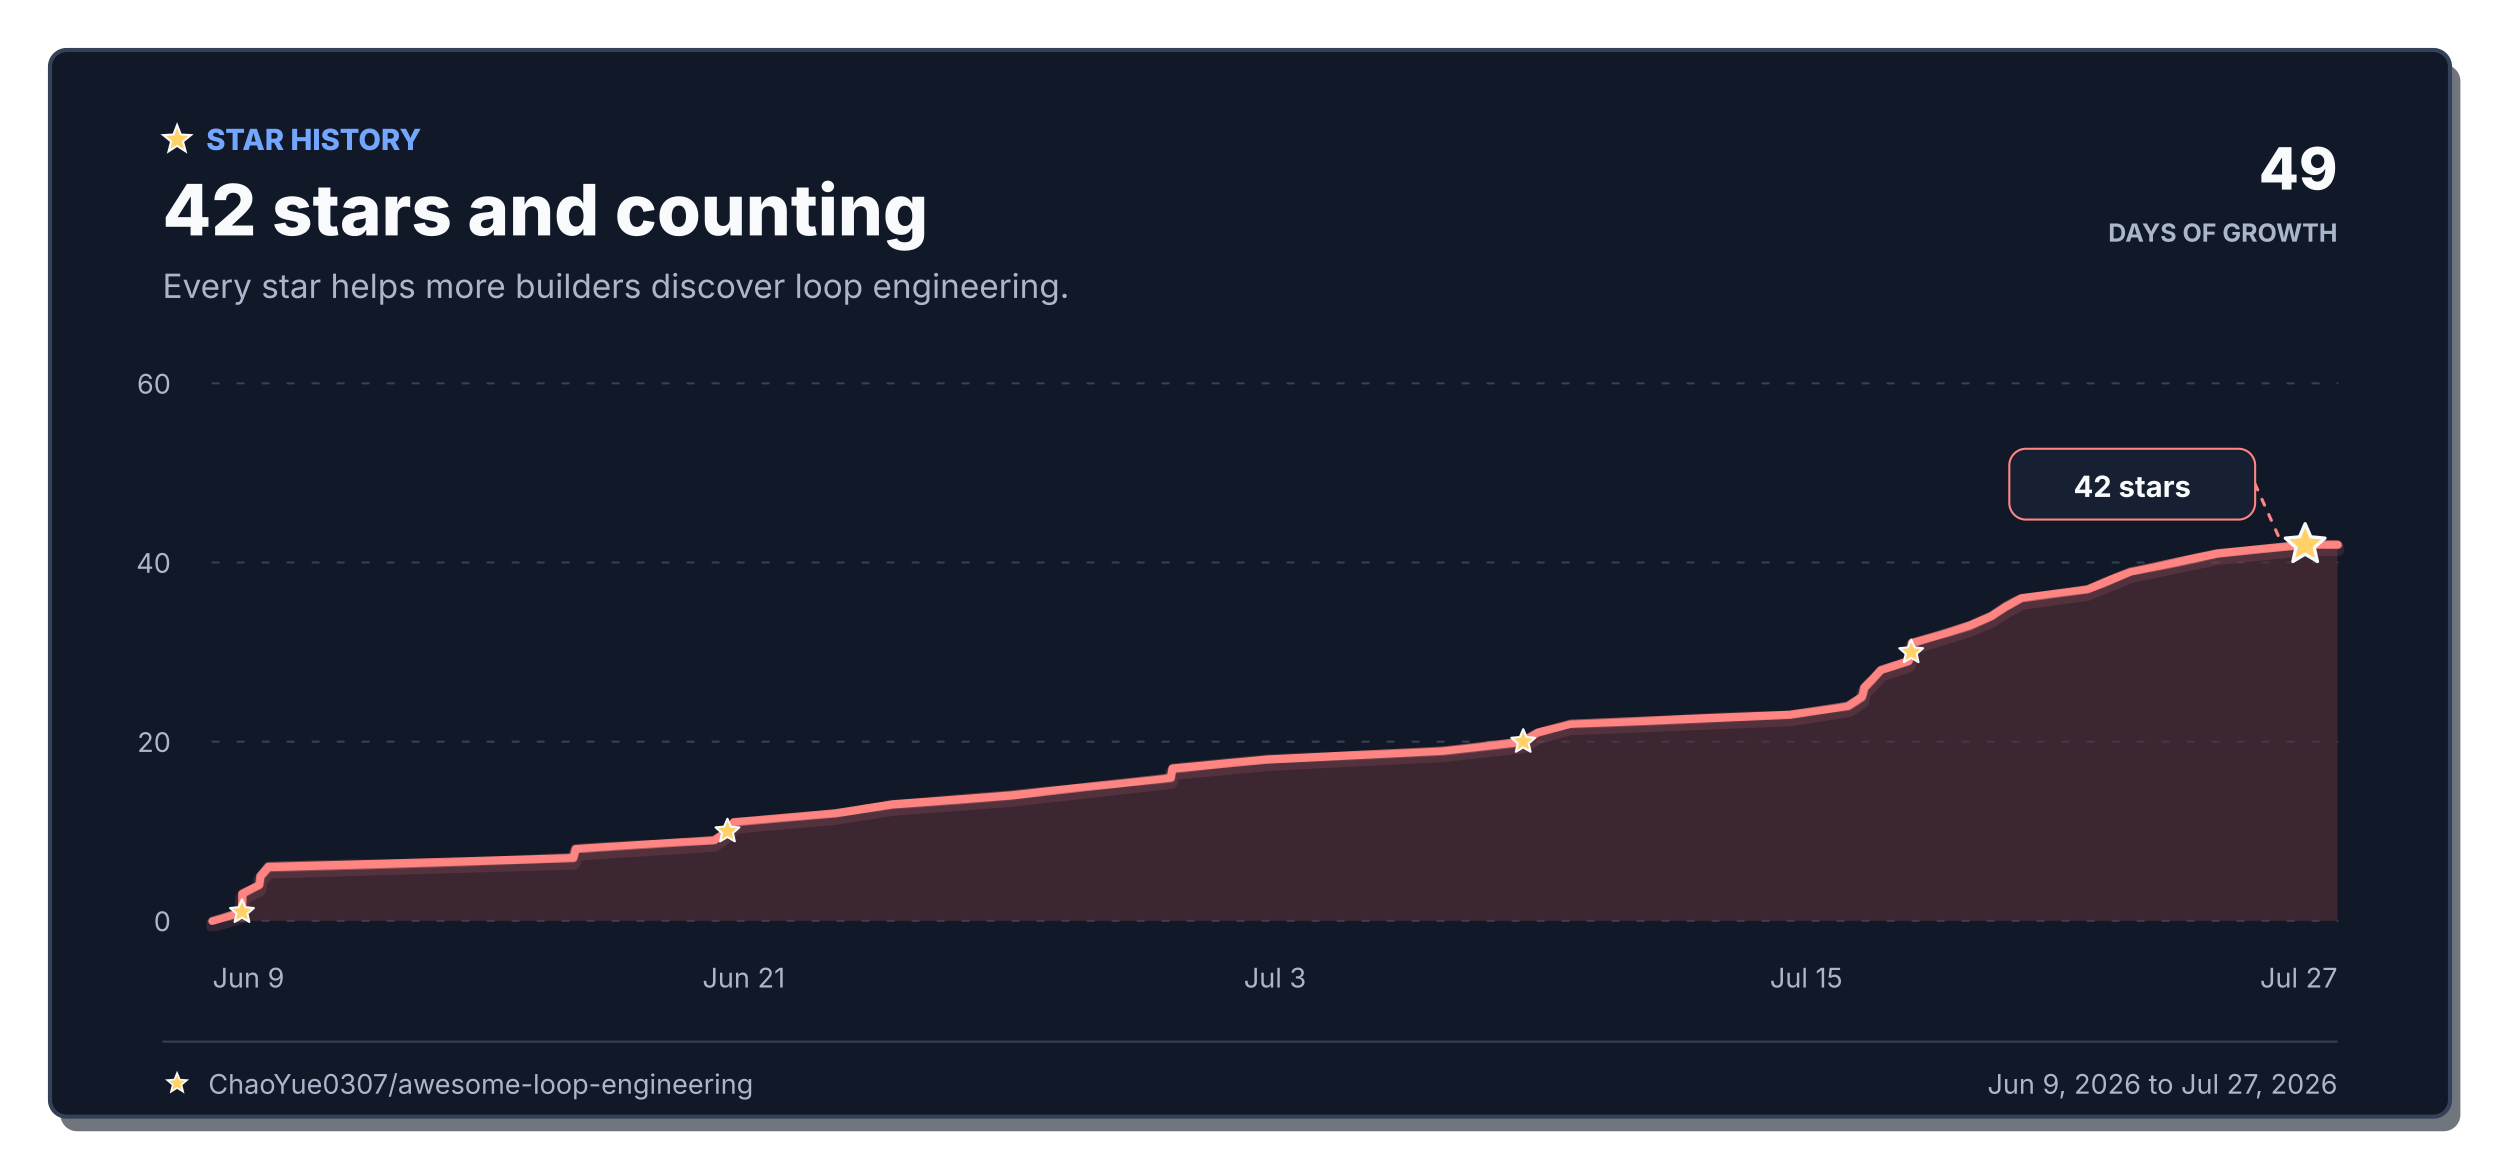
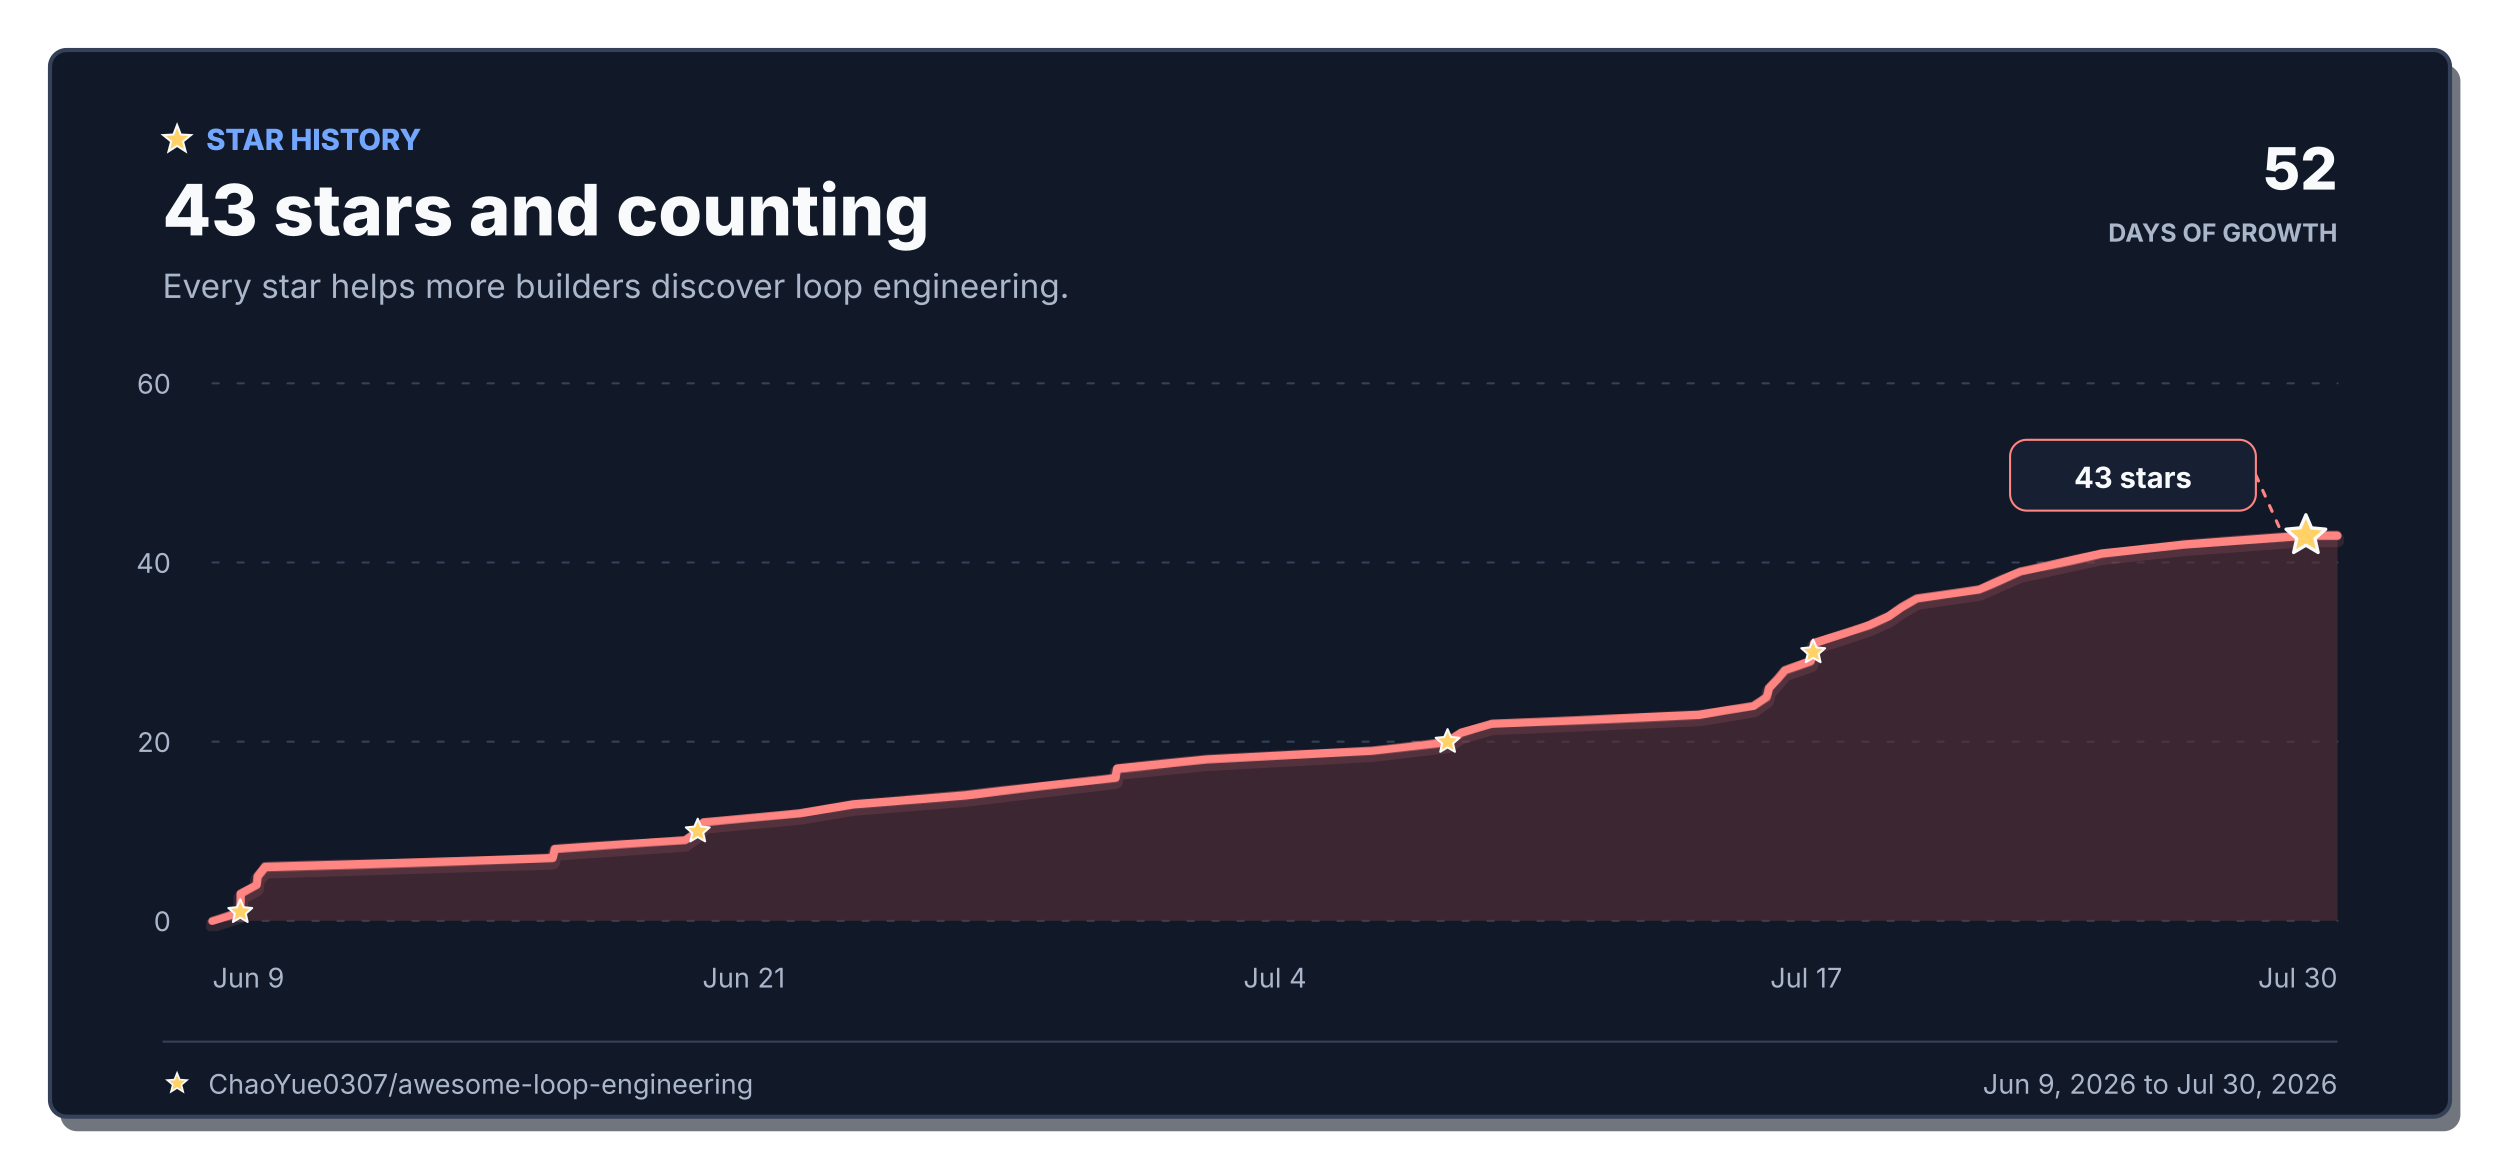
<svg xmlns="http://www.w3.org/2000/svg" width="1200" height="560" viewBox="0 0 1200 560" role="img" aria-labelledby="title desc">
  <style>
    text { font-family: ui-rounded, 'SF Pro Rounded', 'Nunito Sans', -apple-system, BlinkMacSystemFont, 'Segoe UI', sans-serif; letter-spacing: 0; }
  </style>
  <defs>
    <filter id="rough-line" x="-3%" y="-6%" width="106%" height="112%">
      <feTurbulence type="fractalNoise" baseFrequency="0.008 0.12" numOctaves="1" seed="17" result="noise" />
      <feDisplacementMap in="SourceGraphic" in2="noise" scale="1.2" xChannelSelector="R" yChannelSelector="G" />
    </filter>
    <clipPath id="plot-clip">
      <rect x="99" y="179" width="1026" height="268" />
    </clipPath>
  </defs>
  <rect x="29" y="31" width="1152" height="512" rx="8" fill="#0B1220" opacity="0.58" />
  <rect x="24" y="24" width="1152" height="512" rx="8" fill="#111827" stroke="#344158" stroke-width="2" />
  <path d="M 85 60 L 86.76 64.57 L 91.66 64.84 L 87.85 67.93 L 89.11 72.66 L 85 70 L 80.89 72.66 L 82.15 67.93 L 78.34 64.84 L 83.24 64.57 Z" fill="#FFD166" stroke="#F8FAFC" stroke-width="1" />
  <text x="99" y="72" fill="#73A7FF" font-size="14" font-weight="800">STAR HISTORY</text>
-   <text x="78" y="113" fill="#F8FAFC" font-size="34" font-weight="760">42 stars and counting</text>
+   <text x="78" y="113" fill="#F8FAFC" font-size="34" font-weight="760">43 stars and counting</text>
  <text x="78" y="143" fill="#AAB6CA" font-size="16">Every star helps more builders discover loop engineering.</text>
-   <text x="1122" y="91" fill="#F8FAFC" font-size="28" font-weight="760" text-anchor="end">49</text>
+   <text x="1122" y="91" fill="#F8FAFC" font-size="28" font-weight="760" text-anchor="end">52</text>
  <text x="1122" y="116" fill="#AAB6CA" font-size="12" font-weight="750" text-anchor="end">DAYS OF GROWTH</text>
  <line x1="102" y1="442" x2="1122" y2="442" stroke="#354158" stroke-width="1" stroke-dasharray="3 9" stroke-linecap="round" />
  <text x="82" y="446.94" fill="#AAB6CA" font-size="13" text-anchor="end">0</text>
  <line x1="102" y1="356" x2="1122" y2="356" stroke="#354158" stroke-width="1" stroke-dasharray="3 9" stroke-linecap="round" />
  <text x="82" y="360.94" fill="#AAB6CA" font-size="13" text-anchor="end">20</text>
  <line x1="102" y1="270" x2="1122" y2="270" stroke="#354158" stroke-width="1" stroke-dasharray="3 9" stroke-linecap="round" />
  <text x="82" y="274.94" fill="#AAB6CA" font-size="13" text-anchor="end">40</text>
  <line x1="102" y1="184" x2="1122" y2="184" stroke="#354158" stroke-width="1" stroke-dasharray="3 9" stroke-linecap="round" />
  <text x="82" y="188.94" fill="#AAB6CA" font-size="13" text-anchor="end">60</text>
  <text x="102" y="474" fill="#AAB6CA" font-size="13" text-anchor="start">Jun 9</text>
  <text x="357" y="474" fill="#AAB6CA" font-size="13" text-anchor="middle">Jun 21</text>
-   <text x="612" y="474" fill="#AAB6CA" font-size="13" text-anchor="middle">Jul 3</text>
-   <text x="867" y="474" fill="#AAB6CA" font-size="13" text-anchor="middle">Jul 15</text>
-   <text x="1122" y="474" fill="#AAB6CA" font-size="13" text-anchor="end">Jul 27</text>
+   <text x="612" y="474" fill="#AAB6CA" font-size="13" text-anchor="middle">Jul 4</text>
+   <text x="867" y="474" fill="#AAB6CA" font-size="13" text-anchor="middle">Jul 17</text>
+   <text x="1122" y="474" fill="#AAB6CA" font-size="13" text-anchor="end">Jul 30</text>
  <g clip-path="url(#plot-clip)">
-     <path d="M 102 442 L 116.15 437.7 L 116.31 433.4 L 116.34 429.1 L 124.43 424.8 L 124.91 420.5 L 128.8 416.2 L 275.27 411.9 L 276.5 407.6 L 342.89 403.3 L 349.18 399 L 352.27 394.7 L 401.05 390.4 L 428.38 386.1 L 485.49 381.8 L 523.54 377.5 L 561.97 373.2 L 562.79 368.9 L 608.28 364.6 L 692.45 360.3 L 731.14 356 L 738.15 351.7 L 753.64 347.4 L 859.26 343.1 L 887.13 338.8 L 893.75 334.5 L 894.83 330.2 L 899.09 325.9 L 902.89 321.6 L 916.09 317.3 L 917.37 313 L 917.75 308.7 L 932.14 304.4 L 945.79 300.1 L 955.87 295.8 L 962.5 291.5 L 970.42 287.2 L 1001.95 282.9 L 1022.84 274.3 L 1064.33 265.7 L 1106.47 261.4 L 1122 261.4 V 442 H 102 Z" fill="#572F38" opacity="0.6" />
-     <path d="M 102 442 L 116.15 437.7 L 116.31 433.4 L 116.34 429.1 L 124.43 424.8 L 124.91 420.5 L 128.8 416.2 L 275.27 411.9 L 276.5 407.6 L 342.89 403.3 L 349.18 399 L 352.27 394.7 L 401.05 390.4 L 428.38 386.1 L 485.49 381.8 L 523.54 377.5 L 561.97 373.2 L 562.79 368.9 L 608.28 364.6 L 692.45 360.3 L 731.14 356 L 738.15 351.7 L 753.64 347.4 L 859.26 343.1 L 887.13 338.8 L 893.75 334.5 L 894.83 330.2 L 899.09 325.9 L 902.89 321.6 L 916.09 317.3 L 917.37 313 L 917.75 308.7 L 932.14 304.4 L 945.79 300.1 L 955.87 295.8 L 962.5 291.5 L 970.42 287.2 L 1001.95 282.9 L 1022.84 274.3 L 1064.33 265.7 L 1106.47 261.4 L 1122 261.4" fill="none" stroke="#FF8582" stroke-width="7" stroke-linejoin="round" stroke-linecap="round" opacity="0.13" transform="translate(0 2)" />
-     <path d="M 102 442 L 116.15 437.7 L 116.31 433.4 L 116.34 429.1 L 124.43 424.8 L 124.91 420.5 L 128.8 416.2 L 275.27 411.9 L 276.5 407.6 L 342.89 403.3 L 349.18 399 L 352.27 394.7 L 401.05 390.4 L 428.38 386.1 L 485.49 381.8 L 523.54 377.5 L 561.97 373.2 L 562.79 368.9 L 608.28 364.6 L 692.45 360.3 L 731.14 356 L 738.15 351.7 L 753.64 347.4 L 859.26 343.1 L 887.13 338.8 L 893.75 334.5 L 894.83 330.2 L 899.09 325.9 L 902.89 321.6 L 916.09 317.3 L 917.37 313 L 917.75 308.7 L 932.14 304.4 L 945.79 300.1 L 955.87 295.8 L 962.5 291.5 L 970.42 287.2 L 1001.95 282.9 L 1022.84 274.3 L 1064.33 265.7 L 1106.47 261.4 L 1122 261.4" fill="none" stroke="#FF8582" stroke-width="4" stroke-linejoin="round" stroke-linecap="round" filter="url(#rough-line)" />
+     <path d="M 102 442 L 115.33 437.7 L 115.49 433.4 L 115.52 429.1 L 123.14 424.8 L 123.59 420.5 L 127.26 416.2 L 265.27 411.9 L 266.43 407.6 L 328.99 403.3 L 334.92 399 L 337.83 394.7 L 383.79 390.4 L 409.55 386.1 L 463.37 381.8 L 499.22 377.5 L 535.44 373.2 L 536.2 368.9 L 579.07 364.6 L 658.38 360.3 L 694.84 356 L 701.45 351.7 L 716.05 347.4 L 815.57 343.1 L 841.83 338.8 L 848.07 334.5 L 849.09 330.2 L 853.11 325.9 L 856.69 321.6 L 869.13 317.3 L 870.33 313 L 870.69 308.7 L 884.25 304.4 L 897.11 300.1 L 906.61 295.8 L 912.86 291.5 L 920.32 287.2 L 950.03 282.9 L 969.71 274.3 L 1008.81 265.7 L 1048.52 261.4 L 1106.83 257.1 L 1122 257.1 V 442 H 102 Z" fill="#572F38" opacity="0.6" />
+     <path d="M 102 442 L 115.33 437.7 L 115.49 433.4 L 115.52 429.1 L 123.14 424.8 L 123.59 420.5 L 127.26 416.2 L 265.27 411.9 L 266.43 407.6 L 328.99 403.3 L 334.92 399 L 337.83 394.7 L 383.79 390.4 L 409.55 386.1 L 463.37 381.8 L 499.22 377.5 L 535.44 373.2 L 536.2 368.9 L 579.07 364.6 L 658.38 360.3 L 694.84 356 L 701.45 351.7 L 716.05 347.4 L 815.57 343.1 L 841.83 338.8 L 848.07 334.5 L 849.09 330.2 L 853.11 325.9 L 856.69 321.6 L 869.13 317.3 L 870.33 313 L 870.69 308.7 L 884.25 304.4 L 897.11 300.1 L 906.61 295.8 L 912.86 291.5 L 920.32 287.2 L 950.03 282.9 L 969.71 274.3 L 1008.81 265.7 L 1048.52 261.4 L 1106.83 257.1 L 1122 257.1" fill="none" stroke="#FF8582" stroke-width="7" stroke-linejoin="round" stroke-linecap="round" opacity="0.13" transform="translate(0 2)" />
+     <path d="M 102 442 L 115.33 437.7 L 115.49 433.4 L 115.52 429.1 L 123.14 424.8 L 123.59 420.5 L 127.26 416.2 L 265.27 411.9 L 266.43 407.6 L 328.99 403.3 L 334.92 399 L 337.83 394.7 L 383.79 390.4 L 409.55 386.1 L 463.37 381.8 L 499.22 377.5 L 535.44 373.2 L 536.2 368.9 L 579.07 364.6 L 658.38 360.3 L 694.84 356 L 701.45 351.7 L 716.05 347.4 L 815.57 343.1 L 841.83 338.8 L 848.07 334.5 L 849.09 330.2 L 853.11 325.9 L 856.69 321.6 L 869.13 317.3 L 870.33 313 L 870.69 308.7 L 884.25 304.4 L 897.11 300.1 L 906.61 295.8 L 912.86 291.5 L 920.32 287.2 L 950.03 282.9 L 969.71 274.3 L 1008.81 265.7 L 1048.52 261.4 L 1106.83 257.1 L 1122 257.1" fill="none" stroke="#FF8582" stroke-width="4" stroke-linejoin="round" stroke-linecap="round" filter="url(#rough-line)" />
  </g>
-   <path d="M 116.15 431.7 L 117.77 435.47 L 121.86 435.85 L 118.78 438.55 L 119.68 442.55 L 116.15 440.46 L 112.62 442.55 L 113.53 438.55 L 110.44 435.85 L 114.53 435.47 Z" fill="#FFD166" stroke="#F8FAFC" stroke-width="1" stroke-linejoin="round" />
-   <path d="M 349.18 393 L 350.8 396.77 L 354.89 397.15 L 351.81 399.85 L 352.71 403.85 L 349.18 401.76 L 345.65 403.85 L 346.56 399.85 L 343.47 397.15 L 347.56 396.77 Z" fill="#FFD166" stroke="#F8FAFC" stroke-width="1" stroke-linejoin="round" />
-   <path d="M 731.14 350 L 732.76 353.77 L 736.85 354.15 L 733.76 356.85 L 734.67 360.85 L 731.14 358.76 L 727.61 360.85 L 728.51 356.85 L 725.43 354.15 L 729.52 353.77 Z" fill="#FFD166" stroke="#F8FAFC" stroke-width="1" stroke-linejoin="round" />
-   <path d="M 917.37 307 L 918.99 310.77 L 923.07 311.15 L 919.99 313.85 L 920.9 317.85 L 917.37 315.76 L 913.84 317.85 L 914.74 313.85 L 911.66 311.15 L 915.75 310.77 Z" fill="#FFD166" stroke="#F8FAFC" stroke-width="1" stroke-linejoin="round" />
-   <path d="M 1106.47 251.4 L 1109.17 257.68 L 1115.98 258.31 L 1110.85 262.82 L 1112.35 269.49 L 1106.47 266 L 1100.59 269.49 L 1102.1 262.82 L 1096.96 258.31 L 1103.77 257.68 Z" fill="#FFD166" stroke="#F8FAFC" stroke-width="1.6" stroke-linejoin="round" />
-   <path d="M 1082.47 232.4 L 1095.47 261.4" fill="none" stroke="#FF8582" stroke-width="1.5" stroke-dasharray="3 5" stroke-linecap="round" />
-   <rect x="964.47" y="215.4" width="118" height="34" rx="8" fill="#172033" stroke="#FF8582" />
-   <text x="1023.47" y="238.52" fill="#F8FAFC" font-size="14" font-weight="700" text-anchor="middle">42 stars</text>
+   <path d="M 115.33 431.7 L 116.96 435.47 L 121.04 435.85 L 117.96 438.55 L 118.86 442.55 L 115.33 440.46 L 111.81 442.55 L 112.71 438.55 L 109.63 435.85 L 113.71 435.47 Z" fill="#FFD166" stroke="#F8FAFC" stroke-width="1" stroke-linejoin="round" />
+   <path d="M 334.92 393 L 336.54 396.77 L 340.63 397.15 L 337.55 399.85 L 338.45 403.85 L 334.92 401.76 L 331.39 403.85 L 332.3 399.85 L 329.21 397.15 L 333.3 396.77 Z" fill="#FFD166" stroke="#F8FAFC" stroke-width="1" stroke-linejoin="round" />
+   <path d="M 694.84 350 L 696.47 353.77 L 700.55 354.15 L 697.47 356.85 L 698.37 360.85 L 694.84 358.76 L 691.32 360.85 L 692.22 356.85 L 689.14 354.15 L 693.22 353.77 Z" fill="#FFD166" stroke="#F8FAFC" stroke-width="1" stroke-linejoin="round" />
+   <path d="M 870.33 307 L 871.95 310.77 L 876.03 311.15 L 872.95 313.85 L 873.85 317.85 L 870.33 315.76 L 866.8 317.85 L 867.7 313.85 L 864.62 311.15 L 868.71 310.77 Z" fill="#FFD166" stroke="#F8FAFC" stroke-width="1" stroke-linejoin="round" />
+   <path d="M 1106.83 247.1 L 1109.53 253.38 L 1116.34 254.01 L 1111.2 258.52 L 1112.7 265.19 L 1106.83 261.7 L 1100.95 265.19 L 1102.45 258.52 L 1097.32 254.01 L 1104.12 253.38 Z" fill="#FFD166" stroke="#F8FAFC" stroke-width="1.6" stroke-linejoin="round" />
+   <path d="M 1082.83 228.1 L 1095.83 257.1" fill="none" stroke="#FF8582" stroke-width="1.5" stroke-dasharray="3 5" stroke-linecap="round" />
+   <rect x="964.83" y="211.1" width="118" height="34" rx="8" fill="#172033" stroke="#FF8582" />
+   <text x="1023.83" y="234.22" fill="#F8FAFC" font-size="14" font-weight="700" text-anchor="middle">43 stars</text>
  <line x1="78" y1="500" x2="1122" y2="500" stroke="#344158" />
  <path d="M 85 515 L 86.29 518.22 L 89.76 518.45 L 87.09 520.68 L 87.94 524.05 L 85 522.2 L 82.06 524.05 L 82.91 520.68 L 80.24 518.45 L 83.71 518.22 Z" fill="#FFD166" stroke="#F8FAFC" stroke-width="0.8" />
  <text x="100" y="525" fill="#AAB6CA" font-size="13">ChaoYue0307/awesome-loop-engineering</text>
-   <text x="1122" y="525" fill="#AAB6CA" font-size="13" text-anchor="end">Jun 9, 2026 to Jul 27, 2026</text>
+   <text x="1122" y="525" fill="#AAB6CA" font-size="13" text-anchor="end">Jun 9, 2026 to Jul 30, 2026</text>
</svg>
